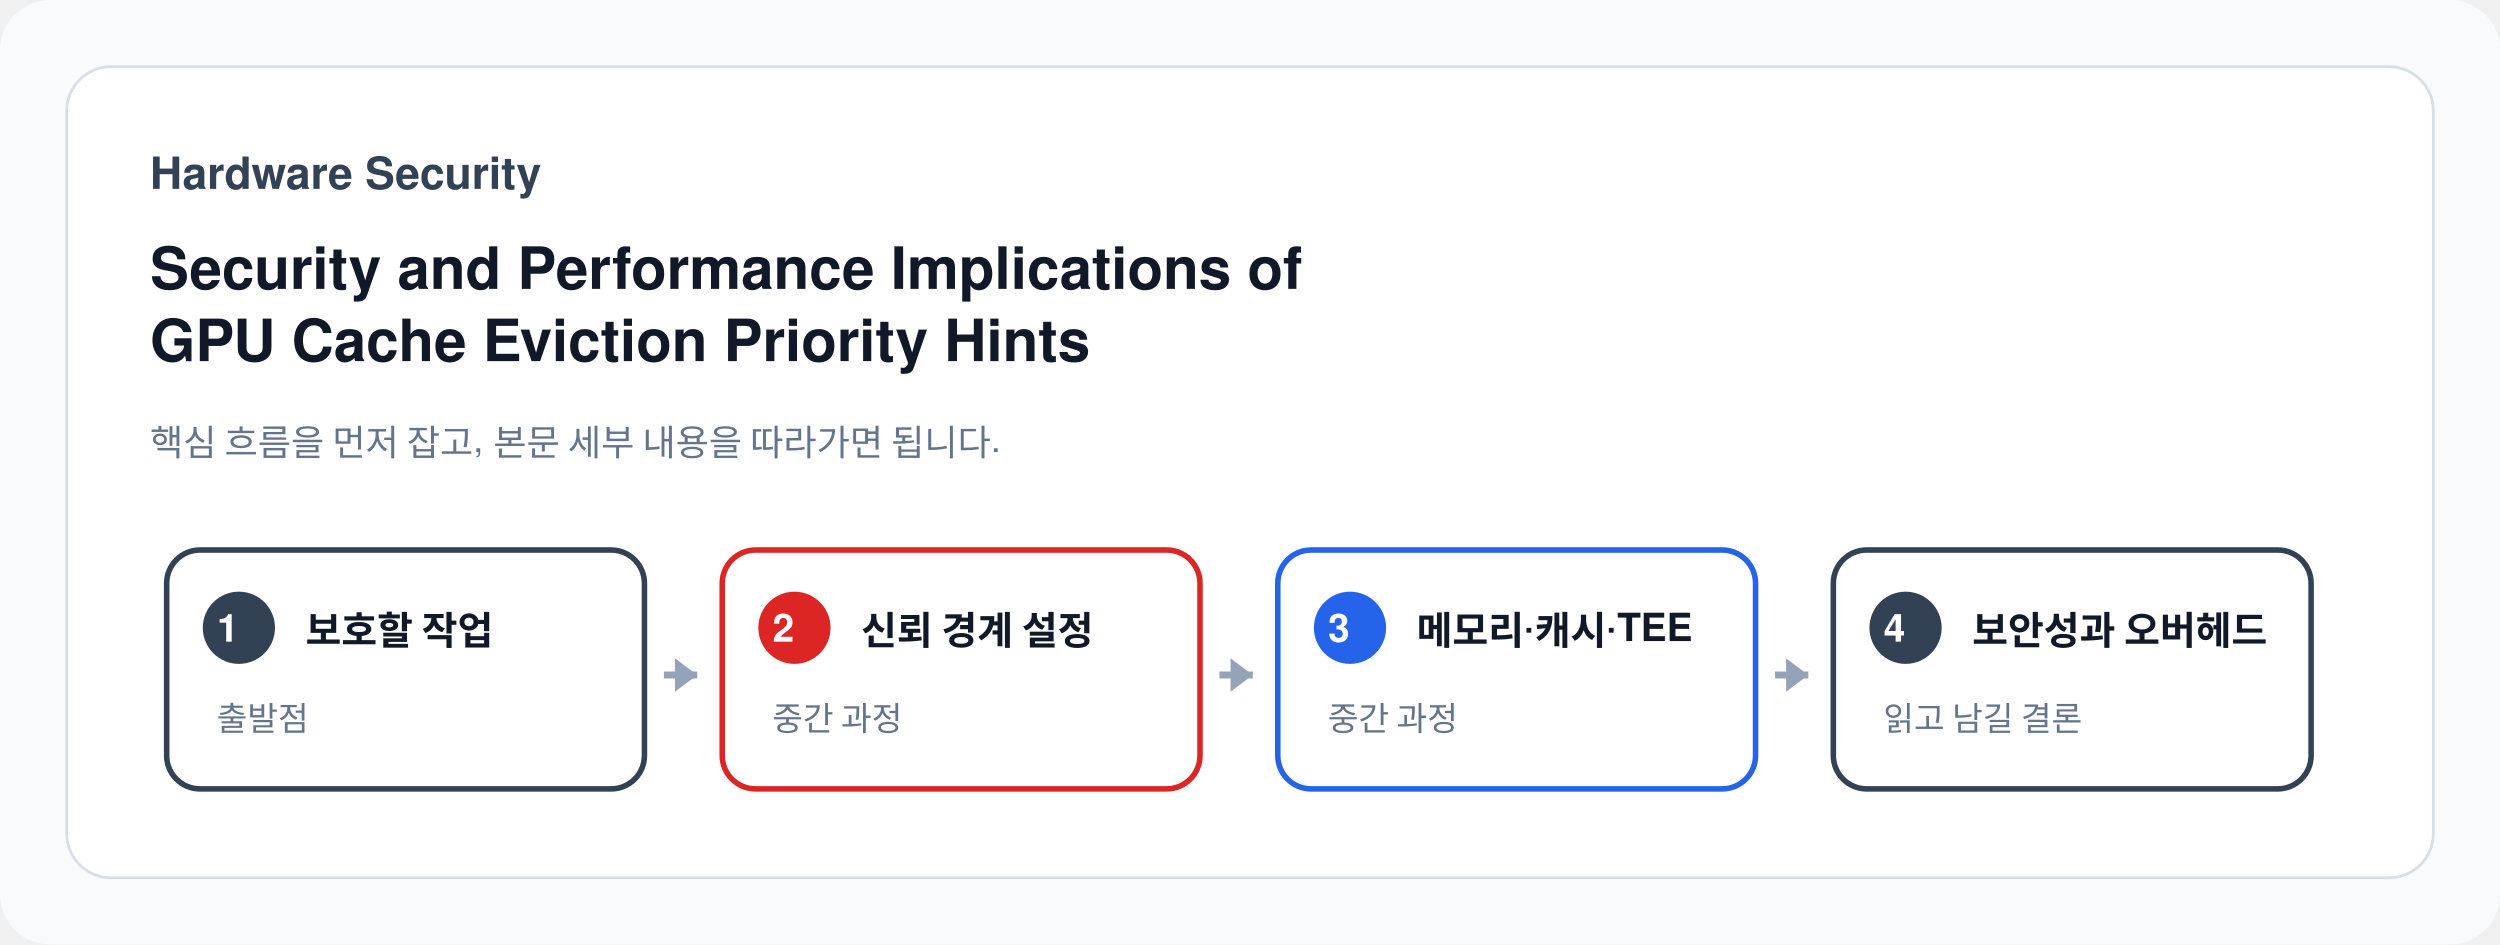
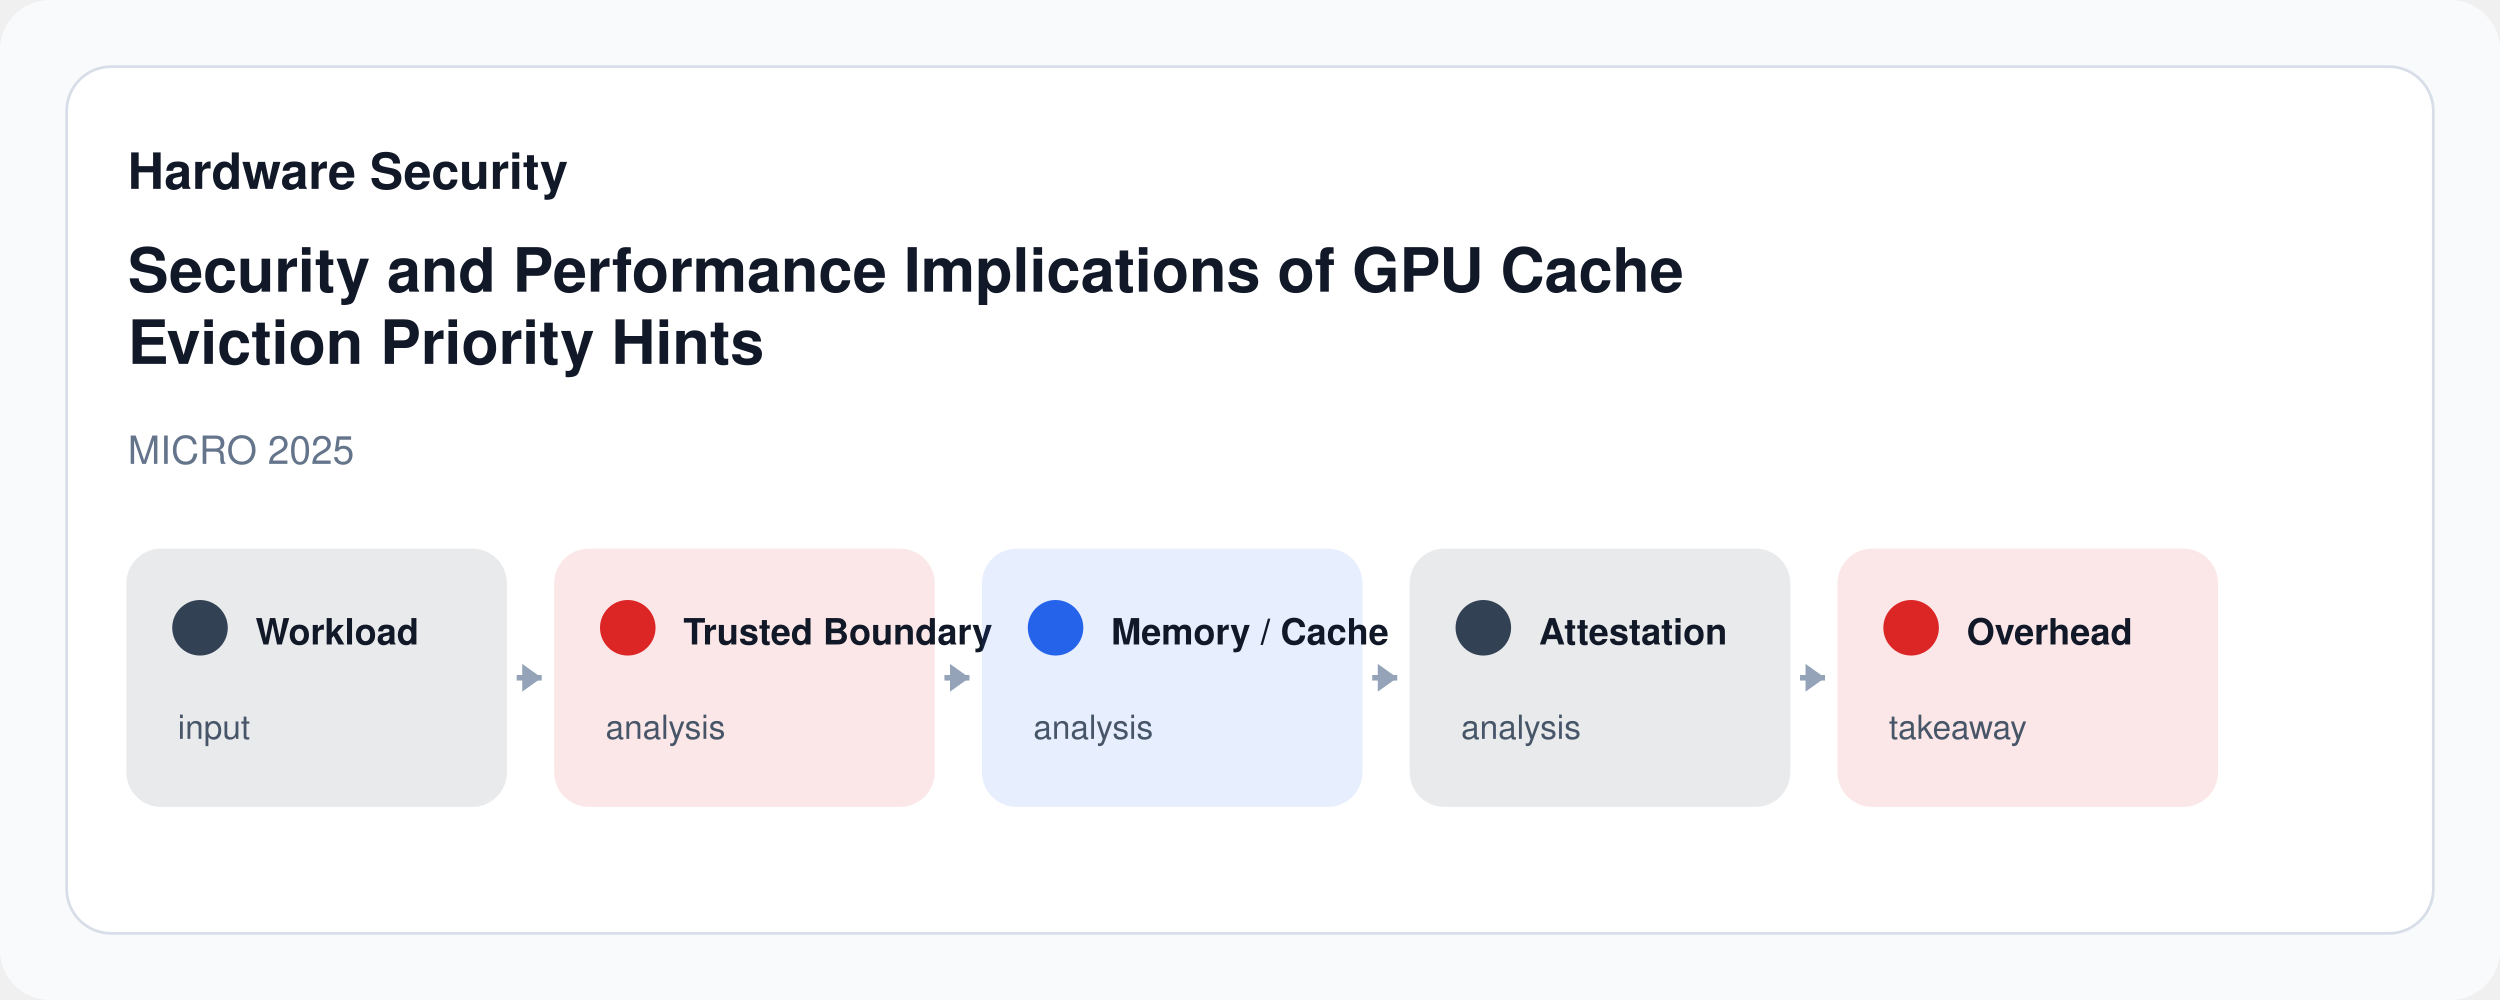
- <svg xmlns="http://www.w3.org/2000/svg" width="900" height="340" viewBox="0 0 900 340" role="img" aria-labelledby="title desc">
-   <rect width="900" height="340" rx="18" fill="#f8fafc" />
-   <rect x="24" y="24" width="852" height="292" rx="16" fill="#ffffff" stroke="#d8dee8" />
-   <text x="54" y="68" font-family="-apple-system, BlinkMacSystemFont, Segoe UI, Apple SD Gothic Neo, Noto Sans KR, Helvetica, Arial, sans-serif" font-size="16" font-weight="700" fill="#334155">Hardware Security</text>
-   <text x="54" y="104" font-family="-apple-system, BlinkMacSystemFont, Segoe UI, Apple SD Gothic Neo, Noto Sans KR, Helvetica, Arial, sans-serif" font-size="21" font-weight="700" fill="#111827">Security and Performance Implications of</text>
-   <text x="54" y="130" font-family="-apple-system, BlinkMacSystemFont, Segoe UI, Apple SD Gothic Neo, Noto Sans KR, Helvetica, Arial, sans-serif" font-size="21" font-weight="700" fill="#111827">GPU Cache Eviction Priority Hints</text>
-   <text x="54" y="164" font-family="-apple-system, BlinkMacSystemFont, Segoe UI, Apple SD Gothic Neo, Noto Sans KR, Helvetica, Arial, sans-serif" font-size="13" fill="#64748b">핵심 흐름을 먼저 잡고, 본문 세부 내용을 따라가면 됩니다.</text>
-   <rect x="60" y="198" width="172" height="86" rx="12" fill="#ffffff" stroke="#334155" stroke-width="2" />
-   <circle cx="86" cy="226" r="13" fill="#334155" />
-   <text x="82" y="231" text-anchor="middle" font-family="-apple-system, BlinkMacSystemFont, Segoe UI, Helvetica, Arial, sans-serif" font-size="14" font-weight="700" fill="#ffffff">1</text>
-   <text x="110" y="232" font-family="-apple-system, BlinkMacSystemFont, Segoe UI, Apple SD Gothic Neo, Noto Sans KR, Helvetica, Arial, sans-serif" font-size="14" font-weight="700" fill="#111827">보호할 작업</text>
-   <text x="78" y="263" font-family="-apple-system, BlinkMacSystemFont, Segoe UI, Apple SD Gothic Neo, Noto Sans KR, Helvetica, Arial, sans-serif" font-size="12" fill="#64748b">출발점</text>
-   <path d="M239 243 H251" stroke="#94a3b8" stroke-width="2.5" />
-   <path d="M251 243 l-8 -6 v12 z" fill="#94a3b8" />
-   <rect x="260" y="198" width="172" height="86" rx="12" fill="#ffffff" stroke="#dc2626" stroke-width="2" />
-   <circle cx="286" cy="226" r="13" fill="#dc2626" />
-   <text x="282" y="231" text-anchor="middle" font-family="-apple-system, BlinkMacSystemFont, Segoe UI, Helvetica, Arial, sans-serif" font-size="14" font-weight="700" fill="#ffffff">2</text>
-   <text x="310" y="232" font-family="-apple-system, BlinkMacSystemFont, Segoe UI, Apple SD Gothic Neo, Noto Sans KR, Helvetica, Arial, sans-serif" font-size="14" font-weight="700" fill="#111827">신뢰 경계 설정</text>
-   <text x="278" y="263" font-family="-apple-system, BlinkMacSystemFont, Segoe UI, Apple SD Gothic Neo, Noto Sans KR, Helvetica, Arial, sans-serif" font-size="12" fill="#64748b">중간 과정</text>
-   <path d="M439 243 H451" stroke="#94a3b8" stroke-width="2.5" />
-   <path d="M451 243 l-8 -6 v12 z" fill="#94a3b8" />
-   <rect x="460" y="198" width="172" height="86" rx="12" fill="#ffffff" stroke="#2563eb" stroke-width="2" />
-   <circle cx="486" cy="226" r="13" fill="#2563eb" />
-   <text x="482" y="231" text-anchor="middle" font-family="-apple-system, BlinkMacSystemFont, Segoe UI, Helvetica, Arial, sans-serif" font-size="14" font-weight="700" fill="#ffffff">3</text>
-   <text x="510" y="232" font-family="-apple-system, BlinkMacSystemFont, Segoe UI, Apple SD Gothic Neo, Noto Sans KR, Helvetica, Arial, sans-serif" font-size="14" font-weight="700" fill="#111827">메모리·캐시·TEE</text>
-   <text x="478" y="263" font-family="-apple-system, BlinkMacSystemFont, Segoe UI, Apple SD Gothic Neo, Noto Sans KR, Helvetica, Arial, sans-serif" font-size="12" fill="#64748b">중간 과정</text>
-   <path d="M639 243 H651" stroke="#94a3b8" stroke-width="2.5" />
-   <path d="M651 243 l-8 -6 v12 z" fill="#94a3b8" />
-   <rect x="660" y="198" width="172" height="86" rx="12" fill="#ffffff" stroke="#334155" stroke-width="2" />
-   <circle cx="686" cy="226" r="13" fill="#334155" />
-   <text x="682" y="231" text-anchor="middle" font-family="-apple-system, BlinkMacSystemFont, Segoe UI, Helvetica, Arial, sans-serif" font-size="14" font-weight="700" fill="#ffffff">4</text>
-   <text x="710" y="232" font-family="-apple-system, BlinkMacSystemFont, Segoe UI, Apple SD Gothic Neo, Noto Sans KR, Helvetica, Arial, sans-serif" font-size="14" font-weight="700" fill="#111827">보안성과 오버헤드</text>
-   <text x="678" y="263" font-family="-apple-system, BlinkMacSystemFont, Segoe UI, Apple SD Gothic Neo, Noto Sans KR, Helvetica, Arial, sans-serif" font-size="12" fill="#64748b">읽고 남길 결론</text>
+ <svg xmlns="http://www.w3.org/2000/svg" width="900" height="360" viewBox="0 0 900 360" role="img" aria-labelledby="title desc">
+   <rect width="900" height="360" rx="18" fill="#f8fafc" />
+   <rect x="24" y="24" width="852" height="312" rx="16" fill="#ffffff" stroke="#d8dee8" />
+   <text x="46" y="68" font-family="-apple-system, BlinkMacSystemFont, Segoe UI, Helvetica, Arial, sans-serif" font-size="18" font-weight="700" fill="#111827">Hardware Security</text>
+   <text x="46" y="105" font-family="-apple-system, BlinkMacSystemFont, Segoe UI, Helvetica, Arial, sans-serif" font-size="22" font-weight="700" fill="#111827">Security and Performance Implications of GPU Cache</text>
+   <text x="46" y="131" font-family="-apple-system, BlinkMacSystemFont, Segoe UI, Helvetica, Arial, sans-serif" font-size="22" font-weight="700" fill="#111827">Eviction Priority Hints</text>
+   <text x="46" y="167" font-family="-apple-system, BlinkMacSystemFont, Segoe UI, Helvetica, Arial, sans-serif" font-size="14" fill="#64748b">MICRO 2025</text>
+   <rect x="46" y="198" width="136" height="92" rx="12" fill="#334155" opacity="0.11" stroke="#334155" />
+   <circle cx="72" cy="226" r="10" fill="#334155" />
+   <text x="92" y="232" font-family="-apple-system, BlinkMacSystemFont, Segoe UI, Helvetica, Arial, sans-serif" font-size="13" font-weight="700" fill="#111827">Workload</text>
+   <text x="64" y="266" font-family="-apple-system, BlinkMacSystemFont, Segoe UI, Helvetica, Arial, sans-serif" font-size="12" fill="#475569">input</text>
+   <path d="M186 244 H195" stroke="#94a3b8" stroke-width="2" />
+   <path d="M195 244 l-7 -5 v10 z" fill="#94a3b8" />
+   <rect x="200" y="198" width="136" height="92" rx="12" fill="#dc2626" opacity="0.11" stroke="#dc2626" />
+   <circle cx="226" cy="226" r="10" fill="#dc2626" />
+   <text x="246" y="232" font-family="-apple-system, BlinkMacSystemFont, Segoe UI, Helvetica, Arial, sans-serif" font-size="13" font-weight="700" fill="#111827">Trusted Boundary</text>
+   <text x="218" y="266" font-family="-apple-system, BlinkMacSystemFont, Segoe UI, Helvetica, Arial, sans-serif" font-size="12" fill="#475569">analysis</text>
+   <path d="M340 244 H349" stroke="#94a3b8" stroke-width="2" />
+   <path d="M349 244 l-7 -5 v10 z" fill="#94a3b8" />
+   <rect x="354" y="198" width="136" height="92" rx="12" fill="#2563eb" opacity="0.11" stroke="#2563eb" />
+   <circle cx="380" cy="226" r="10" fill="#2563eb" />
+   <text x="400" y="232" font-family="-apple-system, BlinkMacSystemFont, Segoe UI, Helvetica, Arial, sans-serif" font-size="13" font-weight="700" fill="#111827">Memory / Cache</text>
+   <text x="372" y="266" font-family="-apple-system, BlinkMacSystemFont, Segoe UI, Helvetica, Arial, sans-serif" font-size="12" fill="#475569">analysis</text>
+   <path d="M494 244 H503" stroke="#94a3b8" stroke-width="2" />
+   <path d="M503 244 l-7 -5 v10 z" fill="#94a3b8" />
+   <rect x="508" y="198" width="136" height="92" rx="12" fill="#334155" opacity="0.11" stroke="#334155" />
+   <circle cx="534" cy="226" r="10" fill="#334155" />
+   <text x="554" y="232" font-family="-apple-system, BlinkMacSystemFont, Segoe UI, Helvetica, Arial, sans-serif" font-size="13" font-weight="700" fill="#111827">Attestation</text>
+   <text x="526" y="266" font-family="-apple-system, BlinkMacSystemFont, Segoe UI, Helvetica, Arial, sans-serif" font-size="12" fill="#475569">analysis</text>
+   <path d="M648 244 H657" stroke="#94a3b8" stroke-width="2" />
+   <path d="M657 244 l-7 -5 v10 z" fill="#94a3b8" />
+   <rect x="662" y="198" width="136" height="92" rx="12" fill="#dc2626" opacity="0.11" stroke="#dc2626" />
+   <circle cx="688" cy="226" r="10" fill="#dc2626" />
+   <text x="708" y="232" font-family="-apple-system, BlinkMacSystemFont, Segoe UI, Helvetica, Arial, sans-serif" font-size="13" font-weight="700" fill="#111827">Overhead</text>
+   <text x="680" y="266" font-family="-apple-system, BlinkMacSystemFont, Segoe UI, Helvetica, Arial, sans-serif" font-size="12" fill="#475569">takeaway</text>
</svg>
